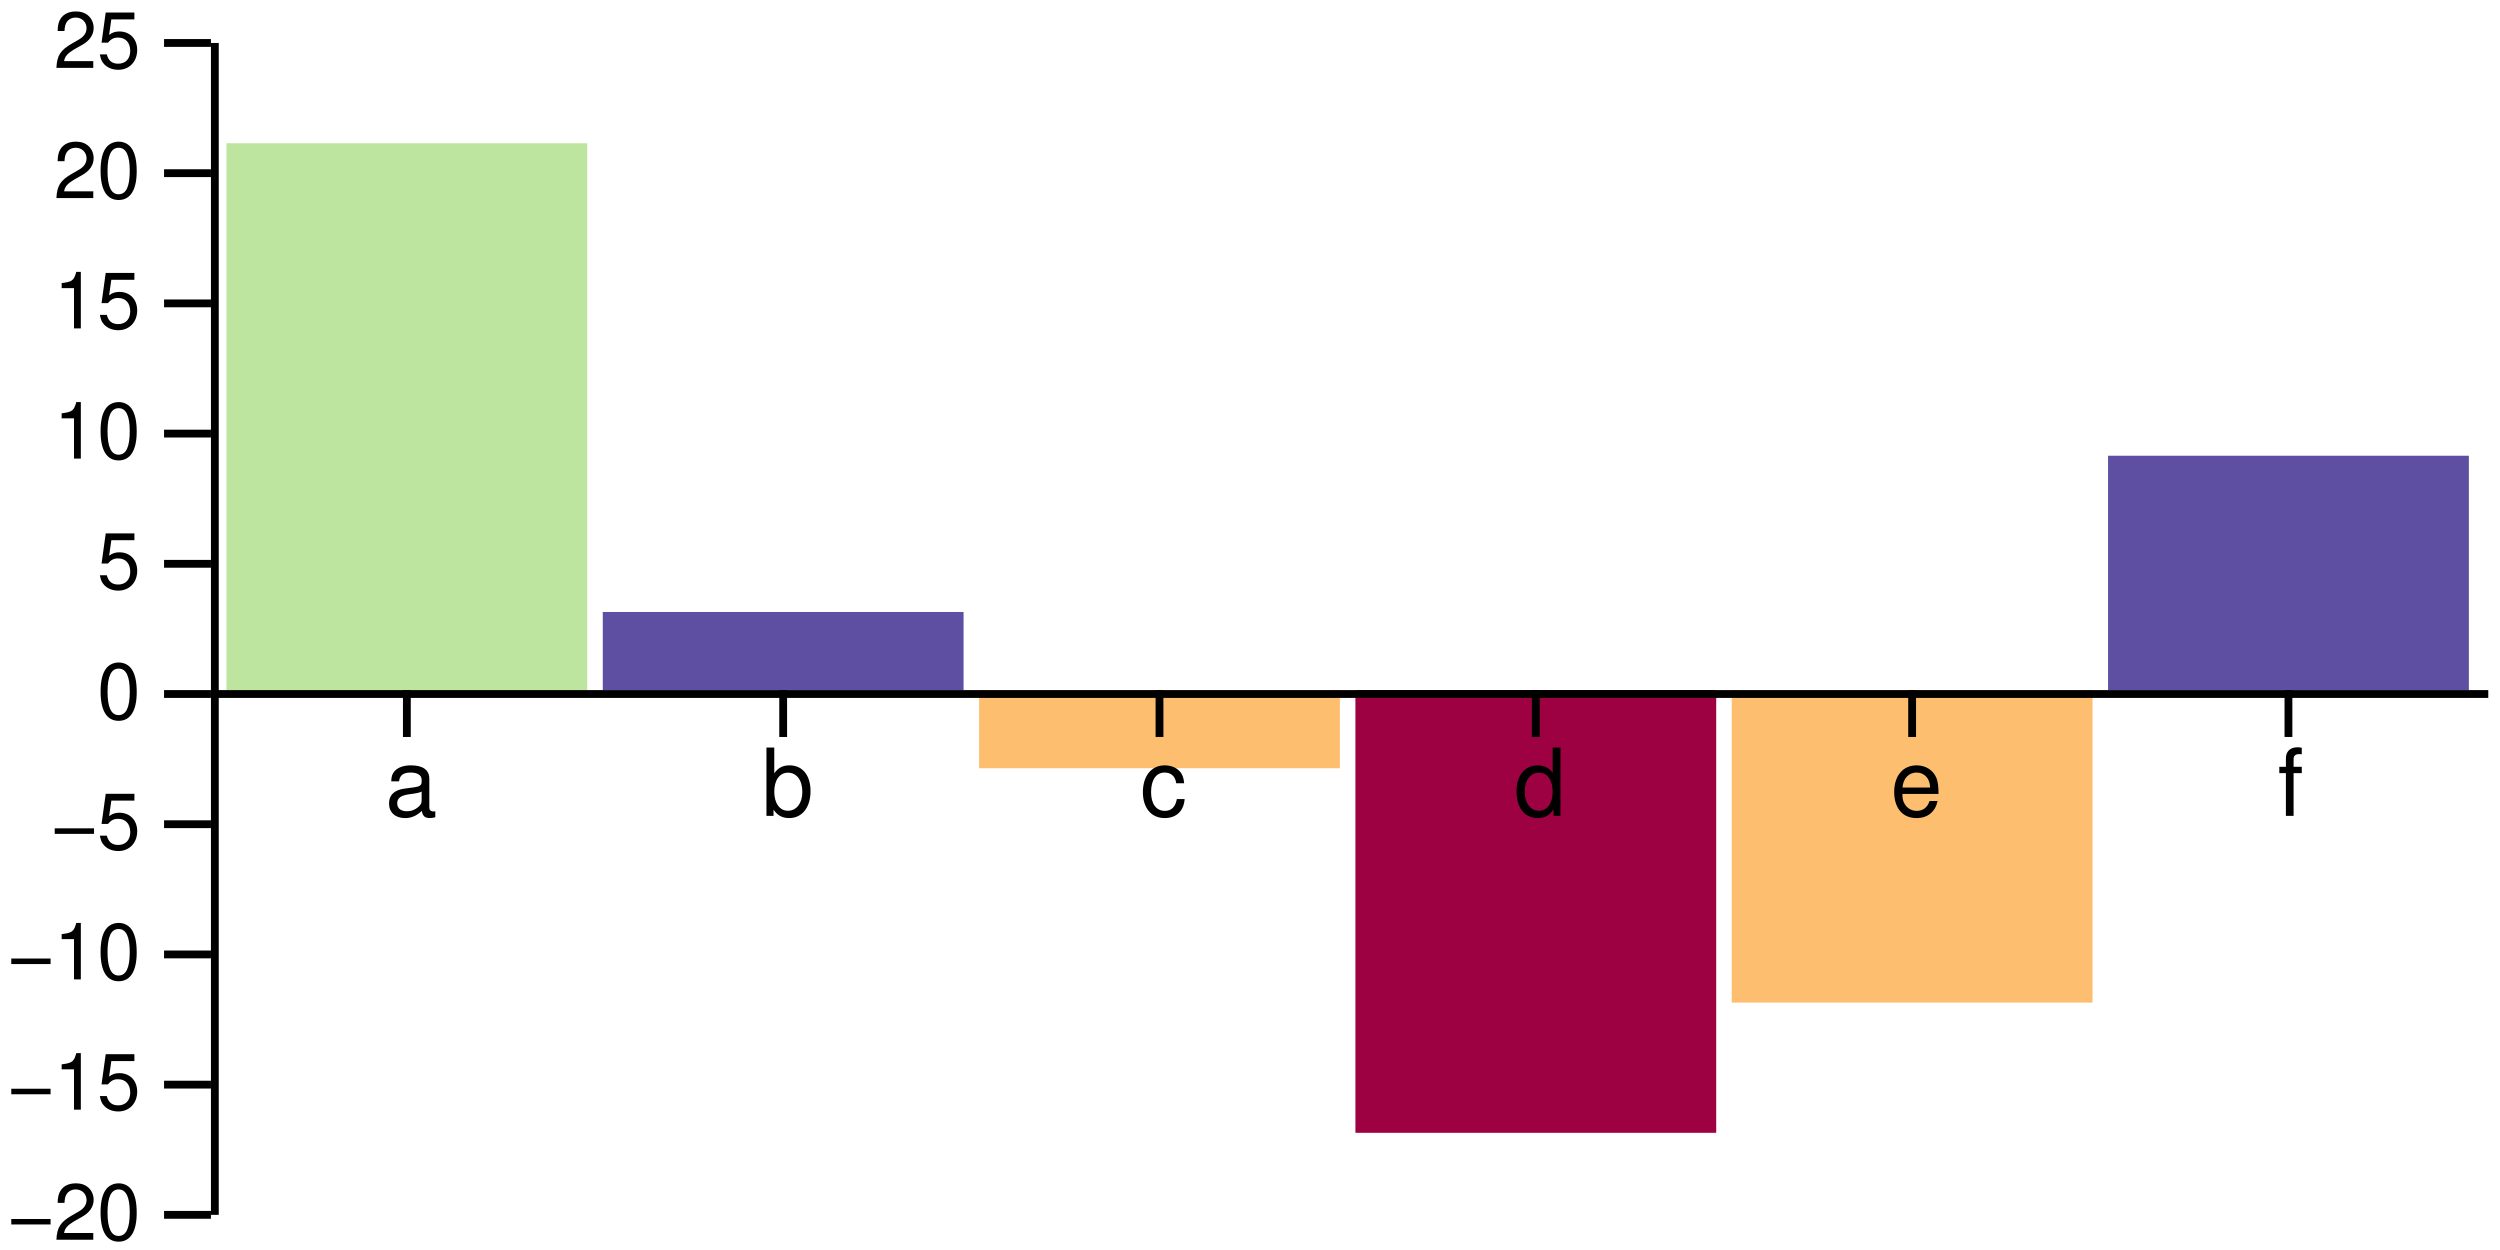
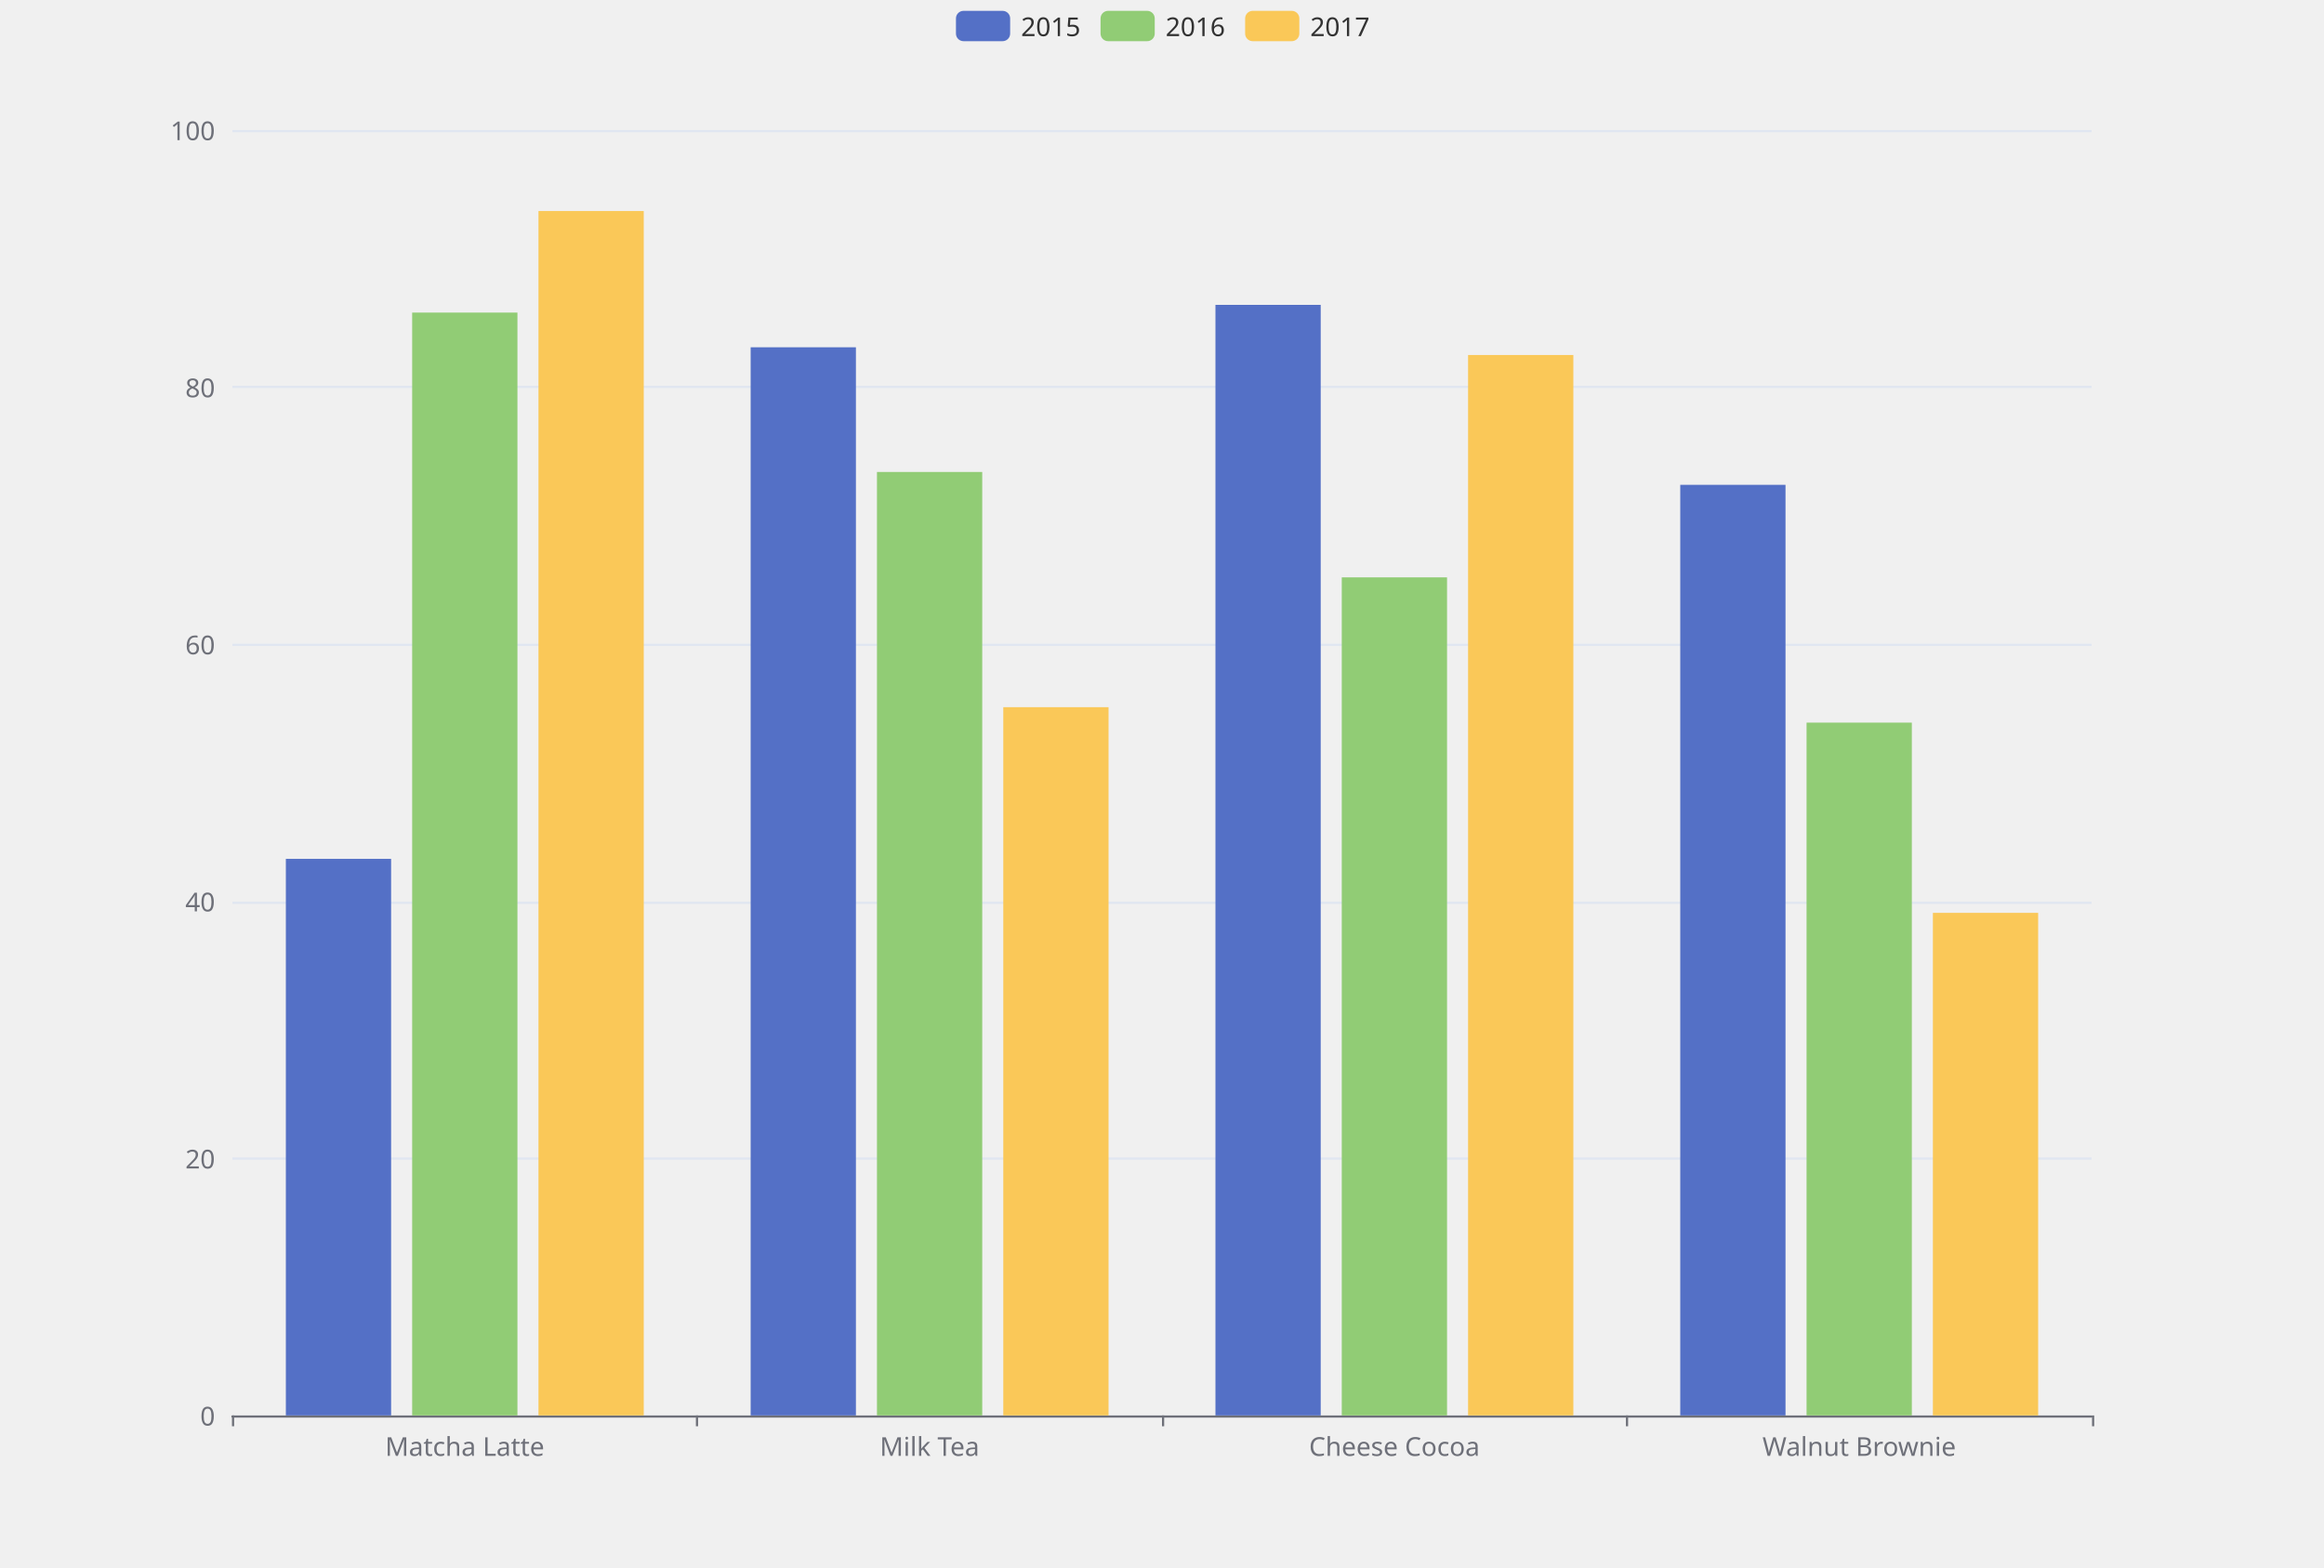
- <svg xmlns="http://www.w3.org/2000/svg" id="Layer_1" data-name="Layer 1" width="320" height="160" viewBox="0 0 320 160">
-   <defs>
-     <style>
-       .cls-1 {
-         fill: #fff;
-       }
-       .cls-2 {
-         fill: #bee5a0;
-       }
-       .cls-3 {
-         fill: #5e4fa2;
-       }
-       .cls-4 {
-         fill: #fdbe70;
-       }
-       .cls-5 {
-         fill: #9e0142;
-       }
-       .cls-6 {
-         fill: none;
-         stroke: #000;
-       }
-       .cls-7, .cls-8 {
-         isolation: isolate;
-         font-family: Helvetica;
-       }
-       .cls-7 {
-         font-size: 12px;
-       }
-       .cls-8 {
-         font-size: 10px;
-       }
-     </style>
-   </defs>
-   <rect id="backgorund" class="cls-1" width="320" height="160" />
-   <g id="viz">
-     <g>
-       <g>
-         <rect id="undefined_-_a" data-name="undefined - a" class="cls-2" x="28.986" y="18.333" width="46.183" height="70" />
-         <rect id="undefined_-_b" data-name="undefined - b" class="cls-3" x="77.155" y="78.333" width="46.183" height="10" />
-         <rect id="undefined_-_c" data-name="undefined - c" class="cls-4" x="125.324" y="88.333" width="46.183" height="10" />
-         <rect id="undefined_-_d" data-name="undefined - d" class="cls-5" x="173.493" y="88.333" width="46.183" height="56.667" />
-         <rect id="undefined_-_e" data-name="undefined - e" class="cls-4" x="221.662" y="88.333" width="46.183" height="40" />
-         <rect id="undefined_-_f" data-name="undefined - f" class="cls-3" x="269.831" y="58.333" width="46.183" height="30" />
-       </g>
-       <g id="xAxis">
-         <path class="cls-6" d="M27.5,88.833h291" />
-         <g>
-           <line class="cls-6" x1="52.078" y1="88.333" x2="52.078" y2="94.333" />
-           <text class="cls-7" transform="translate(49.2969 104.4333)">a</text>
-         </g>
-         <g>
-           <line class="cls-6" x1="100.247" y1="88.333" x2="100.247" y2="94.333" />
-           <text class="cls-7" transform="translate(97.4658 104.4333)">b</text>
-         </g>
-         <g>
-           <line class="cls-6" x1="148.416" y1="88.333" x2="148.416" y2="94.333" />
-           <text class="cls-7" transform="translate(145.9155 104.4333)">c</text>
-         </g>
-         <g>
-           <line class="cls-6" x1="196.584" y1="88.333" x2="196.584" y2="94.333" />
-           <text class="cls-7" transform="translate(193.8037 104.4333)">d</text>
-         </g>
-         <g>
-           <line class="cls-6" x1="244.753" y1="88.333" x2="244.753" y2="94.333" />
-           <text class="cls-7" transform="translate(241.9727 104.4333)">e</text>
-         </g>
-         <g>
-           <line class="cls-6" x1="292.922" y1="88.333" x2="292.922" y2="94.333" />
-           <text class="cls-7" transform="translate(291.5332 104.4333)">f</text>
-         </g>
-       </g>
-       <g id="yAxis">
-         <path class="cls-6" d="M27.5,155.5V5.5" />
-         <g>
-           <line class="cls-6" x1="27" y1="155.5" x2="21" y2="155.5" />
-           <text class="cls-8" transform="translate(1.0371 158.7)">−20</text>
-         </g>
-         <g>
-           <line class="cls-6" x1="27" y1="138.833" x2="21" y2="138.833" />
-           <text class="cls-8" transform="translate(1.0371 142.0333)">−15</text>
-         </g>
-         <g>
-           <line class="cls-6" x1="27" y1="122.167" x2="21" y2="122.167" />
-           <text class="cls-8" transform="translate(1.0371 125.3667)">−10</text>
-         </g>
-         <g>
-           <line class="cls-6" x1="27" y1="105.5" x2="21" y2="105.5" />
-           <text class="cls-8" transform="translate(6.5986 108.7)">−5</text>
-         </g>
-         <g>
-           <line class="cls-6" x1="27" y1="88.833" x2="21" y2="88.833" />
-           <text class="cls-8" transform="translate(12.4385 92.0333)">0</text>
-         </g>
-         <g>
-           <line class="cls-6" x1="27" y1="72.167" x2="21" y2="72.167" />
-           <text class="cls-8" transform="translate(12.4385 75.3667)">5</text>
-         </g>
-         <g>
-           <line class="cls-6" x1="27" y1="55.5" x2="21" y2="55.5" />
-           <text class="cls-8" transform="translate(6.877 58.7)">10</text>
-         </g>
-         <g>
-           <line class="cls-6" x1="27" y1="38.833" x2="21" y2="38.833" />
-           <text class="cls-8" transform="translate(6.877 42.0333)">15</text>
-         </g>
-         <g>
-           <line class="cls-6" x1="27" y1="22.167" x2="21" y2="22.167" />
-           <text class="cls-8" transform="translate(6.877 25.3666)">20</text>
-         </g>
-         <g>
-           <line class="cls-6" x1="27" y1="5.5" x2="21" y2="5.5" />
-           <text class="cls-8" transform="translate(6.877 8.7)">25</text>
-         </g>
-       </g>
-     </g>
-   </g>
+ <svg xmlns="http://www.w3.org/2000/svg" width="1072" height="723" version="1.1" baseProfile="full" viewBox="0 0 1072 723">
+   <rect width="1072" height="723" x="0" y="0" id="0" fill="none" />
+   <path d="M107.2 653.5L964.8 653.5" fill="none" stroke="#E0E6F1" />
+   <path d="M107.2 534.5L964.8 534.5" fill="none" stroke="#E0E6F1" />
+   <path d="M107.2 416.5L964.8 416.5" fill="none" stroke="#E0E6F1" />
+   <path d="M107.2 297.5L964.8 297.5" fill="none" stroke="#E0E6F1" />
+   <path d="M107.2 178.5L964.8 178.5" fill="none" stroke="#E0E6F1" />
+   <path d="M107.2 60.5L964.8 60.5" fill="none" stroke="#E0E6F1" />
+   <path d="M107.2 653.5L964.8 653.5" fill="none" stroke="#6E7079" stroke-linecap="round" />
+   <path d="M107.5 653L107.5 658" fill="none" stroke="#6E7079" />
+   <path d="M321.5 653L321.5 658" fill="none" stroke="#6E7079" />
+   <path d="M536.5 653L536.5 658" fill="none" stroke="#6E7079" />
+   <path d="M750.5 653L750.5 658" fill="none" stroke="#6E7079" />
+   <path d="M965.5 653L965.5 658" fill="none" stroke="#6E7079" />
+   <text dominant-baseline="central" text-anchor="end" style="font-size:12px;font-family:sans-serif;" transform="translate(99.2 653)" fill="#6E7079">0</text>
+   <text dominant-baseline="central" text-anchor="end" style="font-size:12px;font-family:sans-serif;" transform="translate(99.2 534.4)" fill="#6E7079">20</text>
+   <text dominant-baseline="central" text-anchor="end" style="font-size:12px;font-family:sans-serif;" transform="translate(99.2 415.8)" fill="#6E7079">40</text>
+   <text dominant-baseline="central" text-anchor="end" style="font-size:12px;font-family:sans-serif;" transform="translate(99.2 297.2)" fill="#6E7079">60</text>
+   <text dominant-baseline="central" text-anchor="end" style="font-size:12px;font-family:sans-serif;" transform="translate(99.2 178.6)" fill="#6E7079">80</text>
+   <text dominant-baseline="central" text-anchor="end" style="font-size:12px;font-family:sans-serif;" transform="translate(99.2 60)" fill="#6E7079">100</text>
+   <text dominant-baseline="central" text-anchor="middle" style="font-size:12px;font-family:sans-serif;" xml:space="preserve" y="6" transform="translate(214.4 661)" fill="#6E7079">Matcha Latte</text>
+   <text dominant-baseline="central" text-anchor="middle" style="font-size:12px;font-family:sans-serif;" xml:space="preserve" y="6" transform="translate(428.8 661)" fill="#6E7079">Milk Tea</text>
+   <text dominant-baseline="central" text-anchor="middle" style="font-size:12px;font-family:sans-serif;" xml:space="preserve" y="6" transform="translate(643.2 661)" fill="#6E7079">Cheese Cocoa</text>
+   <text dominant-baseline="central" text-anchor="middle" style="font-size:12px;font-family:sans-serif;" xml:space="preserve" y="6" transform="translate(857.6 661)" fill="#6E7079">Walnut Brownie</text>
+   <path d="M131.856 653l48.555 0l0 -256.769l-48.555 0Z" fill="rgb(84,112,198)" />
+   <path d="M346.256 653l48.555 0l0 -492.783l-48.555 0Z" fill="#5470c6" />
+   <path d="M560.656 653l48.555 0l0 -512.352l-48.555 0Z" fill="#5470c6" />
+   <path d="M775.056 653l48.555 0l0 -429.332l-48.555 0Z" fill="#5470c6" />
+   <path d="M190.122 653l48.555 0l0 -508.794l-48.555 0Z" fill="rgb(145,204,117)" />
+   <path d="M404.522 653l48.555 0l0 -435.262l-48.555 0Z" fill="#91cc75" />
+   <path d="M618.922 653l48.555 0l0 -386.636l-48.555 0Z" fill="#91cc75" />
+   <path d="M833.322 653l48.555 0l0 -319.627l-48.555 0Z" fill="#91cc75" />
+   <path d="M248.389 653l48.555 0l0 -555.641l-48.555 0Z" fill="rgb(250,200,88)" />
+   <path d="M462.789 653l48.555 0l0 -326.743l-48.555 0Z" fill="#fac858" />
+   <path d="M677.189 653l48.555 0l0 -489.225l-48.555 0Z" fill="#fac858" />
+   <path d="M891.589 653l48.555 0l0 -231.863l-48.555 0Z" fill="#fac858" />
+   <path d="M-5 -5l200.086 0l0 24l-200.086 0Z" transform="translate(440.957 5)" fill="rgb(0,0,0)" fill-opacity="0" stroke="#ccc" stroke-width="0" />
+   <path d="M3.5 0L21.5 0A3.5 3.5 0 0 1 25 3.5L25 10.5A3.5 3.5 0 0 1 21.5 14L3.5 14A3.5 3.5 0 0 1 0 10.5L0 3.5A3.5 3.5 0 0 1 3.5 0" transform="translate(440.957 5)" fill="#5470c6" />
+   <text dominant-baseline="central" text-anchor="start" style="font-size:12px;font-family:sans-serif;" x="30" y="7" transform="translate(440.957 5)" fill="#333">2015</text>
+   <path d="M3.5 0L21.5 0A3.5 3.5 0 0 1 25 3.5L25 10.5A3.5 3.5 0 0 1 21.5 14L3.5 14A3.5 3.5 0 0 1 0 10.5L0 3.5A3.5 3.5 0 0 1 3.5 0" transform="translate(507.6523 5)" fill="#91cc75" />
+   <text dominant-baseline="central" text-anchor="start" style="font-size:12px;font-family:sans-serif;" x="30" y="7" transform="translate(507.6523 5)" fill="#333">2016</text>
+   <path d="M3.5 0L21.5 0A3.5 3.5 0 0 1 25 3.5L25 10.5A3.5 3.5 0 0 1 21.5 14L3.5 14A3.5 3.5 0 0 1 0 10.5L0 3.5A3.5 3.5 0 0 1 3.5 0" transform="translate(574.3477 5)" fill="#fac858" />
+   <text dominant-baseline="central" text-anchor="start" style="font-size:12px;font-family:sans-serif;" x="30" y="7" transform="translate(574.3477 5)" fill="#333">2017</text>
</svg>
